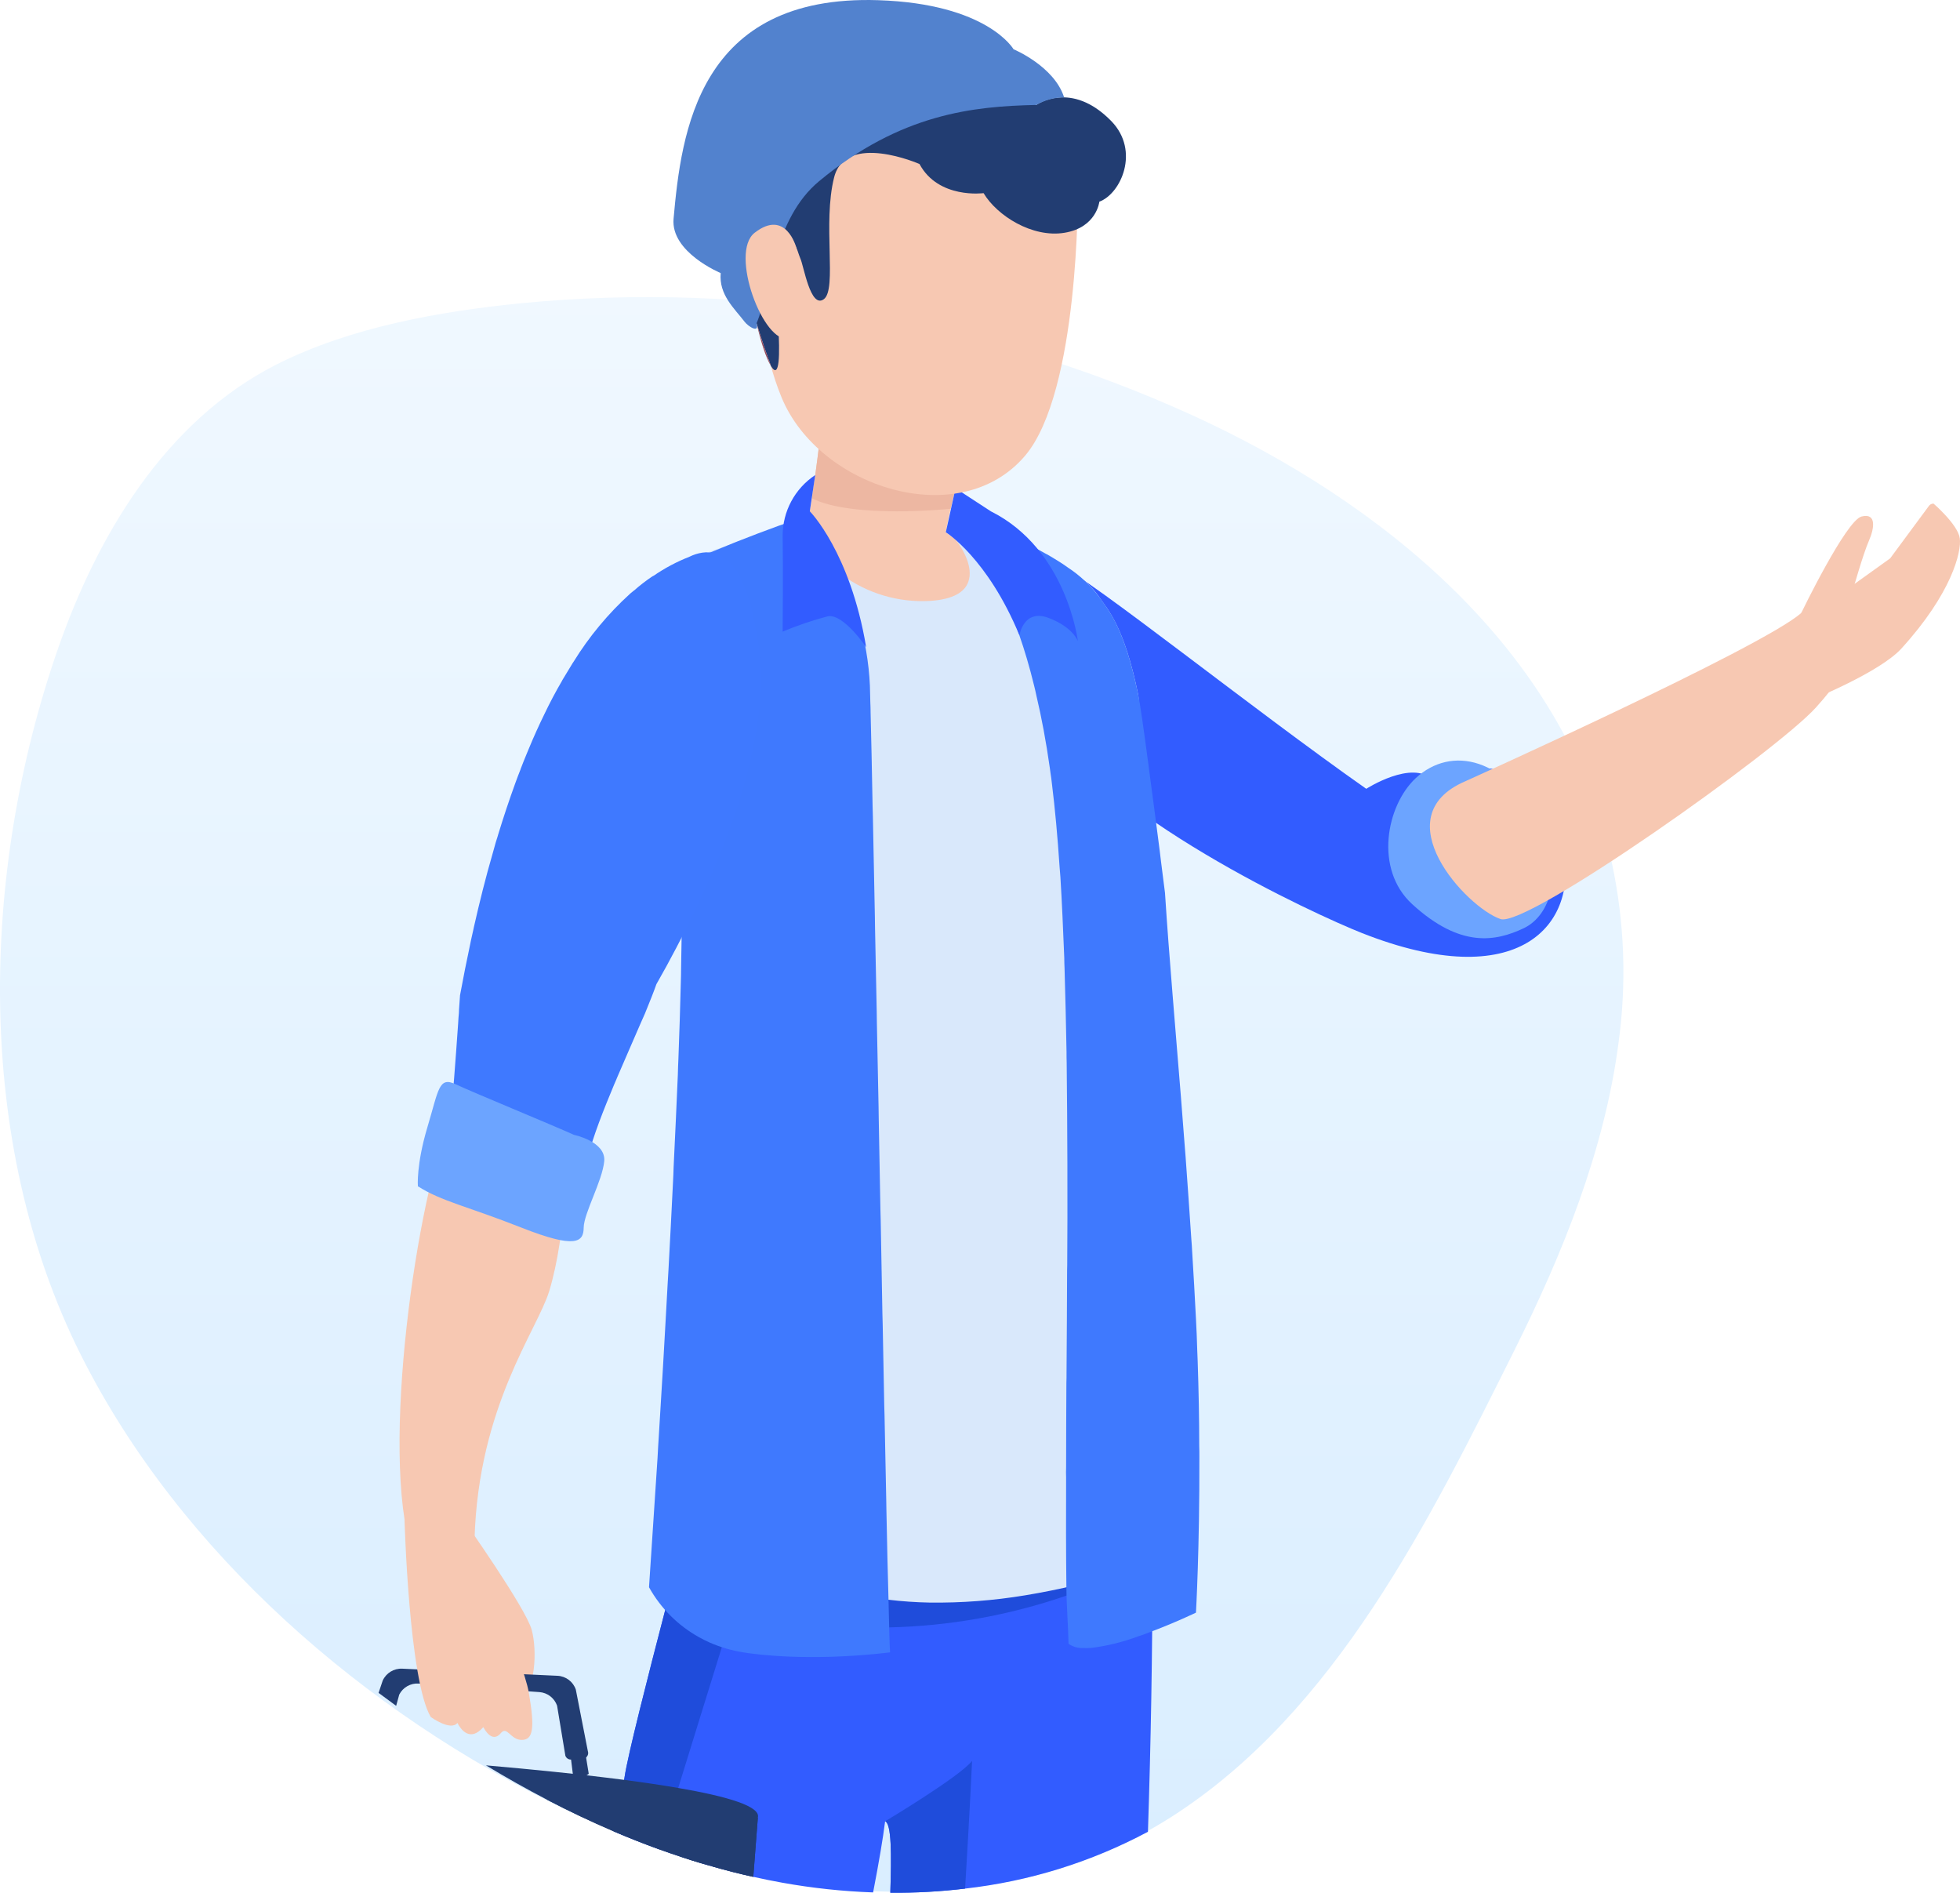
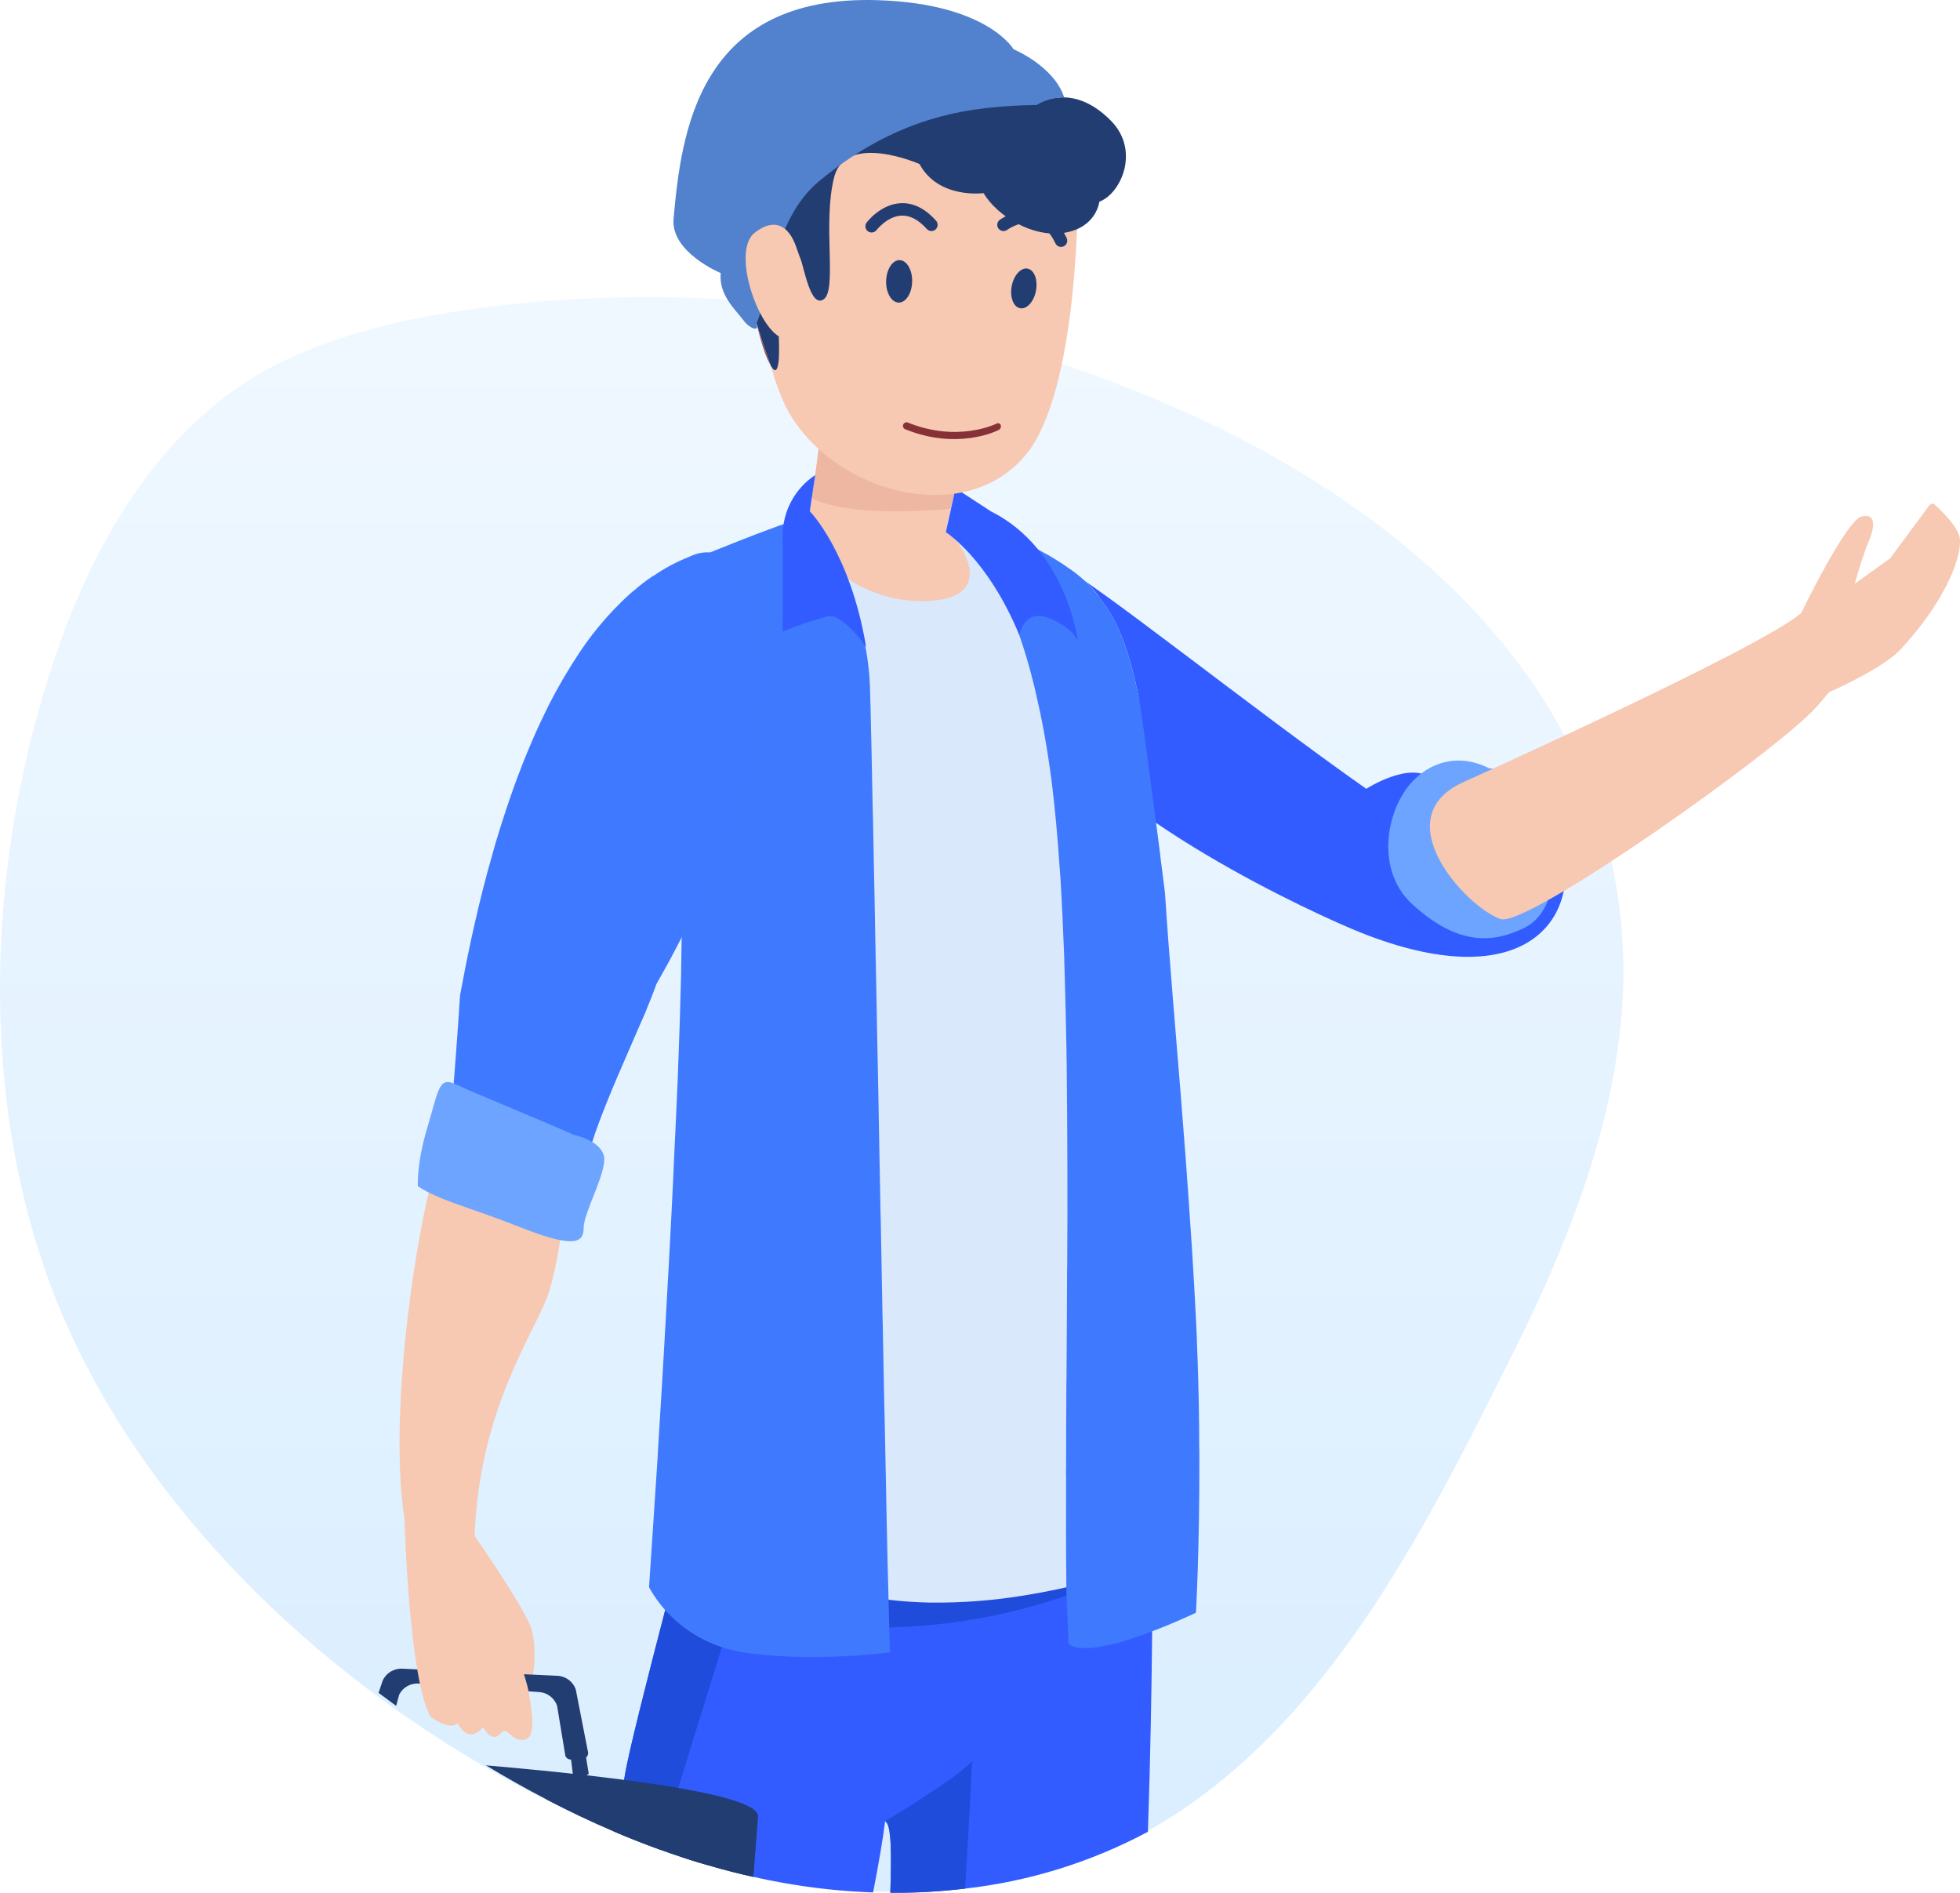
- <svg xmlns="http://www.w3.org/2000/svg" width="415.324" height="400.99">
+ <svg xmlns="http://www.w3.org/2000/svg" width="416.356" height="401.986" viewBox="0 0 416.356 401.986">
  <defs>
-     <style>.b{fill:#325cff}.c{fill:#f7c8b2}.d{fill:#6ca4ff}.h{fill:#3f79fe}.i{fill:#223d72}</style>
-     <linearGradient id="a" x1=".5" y1="-.673" x2=".5" y2="1.058" gradientUnits="objectBoundingBox">
+     <linearGradient id="a" x1="0.5" y1="-0.673" x2="0.5" y2="1.058" gradientUnits="objectBoundingBox">
      <stop offset="0" stop-color="#fff" />
      <stop offset="1" stop-color="#d8edff" />
    </linearGradient>
  </defs>
-   <path d="M482.213 1325.488c-2.953 22.627-11.846 44.6-22.06 65.038-17.9 35.818-37.832 76.573-72.686 98.834-39.231 25.056-89.023 17.351-128.838-1.811-41.909-20.17-81.181-54.086-102.24-96.088-22.727-45.328-21.234-102.309-4.9-149.419 8.381-24.164 22.8-48.433 46.376-60.39 15.691-7.919 34.658-11.272 51.935-12.982a278.323 278.323 0 0 1 141.942 23.662c40.279 18.349 79.124 49.767 89.084 94.933a110.094 110.094 0 0 1 1.387 38.223z" transform="translate(-139.265 -1104.439)" fill="url(#a)" />
-   <path class="b" d="M220.125 150.671s-24.417-17.135-10.013-24.021c7.827-6.411 7.523-10.038 14.4-6.886s40.866 30.414 65 47.347c0 0 9.727-6.262 14.085-1.877 6.217-3.773 23.331-6.136 27.621 14.131 3.534 16.688-9.464 31.394-42.591 18.315-9.844-3.887-55.697-24.897-68.502-47.009z" />
-   <path class="c" d="M383.809 148.282s14.506-5.847 19.091-10.879c10.641-11.682 12.8-20.516 12.376-23.4s-5.555-7.312-5.555-7.312a1.187 1.187 0 0 0-1.049.578l-8.148 11.022-13.891 9.953z" />
-   <path class="c" d="M383.133 135.632l-1.454-5.761s9.486-19.614 12.783-20.447 2.644 2.661 1.6 5.04c-1.275 2.9-3.4 10.442-3.4 10.442l-8.04 8.89z" />
-   <path class="d" d="M299.961 164.883c-6.187 5.8-8.819 19.256-.707 26.676 10.287 9.408 17.75 7.85 23.6 5.1s8.45-11.913 3.7-21.543c-7.246-14.693-19.063-17.29-26.593-10.233z" />
-   <path class="c" d="M310.478 165.519s62.757-28.258 71.2-35.648 22.01-.865 3.106 20.027c-8.459 9.349-61.218 46.7-66.815 44.811-7.218-2.442-25.007-21.659-7.491-29.19z" />
-   <path class="b" d="M244.221 331.164a1775.79 1775.79 0 0 1-.973 56.903 107.911 107.911 0 0 1-38.748 12.038 124.848 124.848 0 0 1-15.842.878c.268-8.226.254-14.59-1.1-15.146-.443 3.574-1.335 8.823-2.548 15.079a135.794 135.794 0 0 1-19.235-2.058q-3.1-.554-6.156-1.247a143.014 143.014 0 0 1-8.568-2.173c-.241-.06-.475-.126-.711-.2-.569-.161-1.146-.328-1.716-.5q-2.193-.654-4.364-1.381c-1.515-.5-3.031-1.02-4.533-1.562q-4.886-1.769-9.667-3.815c.375-1.8.71-3.427 1.012-4.868.57-2.789.979-4.868 1.18-6.048.04-.241.074-.443.1-.609.63-4.385 4.981-21.463 8.609-35.374 2.748-10.547 5.088-19.269 5.088-19.269l1.844.039 40 .851 29.144.624 8.066.175.792.021 14.066.308 4.257.094s.018 2.621.003 7.24z" />
-   <path d="M205.985 373.048s-.483 10.607-1.483 27.061a124.848 124.848 0 0 1-15.842.878c.268-8.226.254-14.59-1.1-15.146 0 0 15.682-9.36 18.425-12.793zm31.815-39.852l-.04.019a95.519 95.519 0 0 1-11.753 4.807 123.453 123.453 0 0 1-37.594 6.745 103.13 103.13 0 0 1-13.134-.617c-12.853-1.414-19.054 3.761-21.8 3.071-.141.476-.322 1.06-.522 1.737-1.6 5.209-5.022 16.131-9.24 29.821-.556 1.811-1.126 3.674-1.716 5.572q-1.105 3.631-2.273 7.442-4.886-1.769-9.667-3.815c.375-1.8.71-3.427 1.012-4.868.57-2.789.979-4.868 1.18-6.048.04-.241.074-.443.1-.609.63-4.385 4.981-21.463 8.609-35.374 2.748-10.547 5.088-19.269 5.088-19.269l1.844.039 40 .851 29.144.624 8.066.175.792.6 10.688 8.159z" fill="#1f4cdb" />
-   <path class="c" d="M198.423 111.198s7.335 6.251 14.872 8.409-16.332 18.527-16.332 18.527-35.933-5.546-39.141-14.719 16.487-12.218 16.487-12.218z" />
-   <path class="c" d="M169.596 120.311c4.606 7.947 30.4 11.891 29.743 3.311-.3-3.733.782-9.964 2.107-15.835 1.535-6.8 3.372-13.095 3.763-14.359.031-.12.061-.211.061-.211 3.912-14.931-32.393-17.851-31.067-11.891a13.829 13.829 0 0 1 .15 3.4c-.09 4.967-1.2 13.4-2.317 20.831a754.48 754.48 0 0 1-2.44 14.754z" />
-   <path d="M172.034 105.56c8.67 4.4 29.411 2.228 29.411 2.228 1.535-6.8 3.372-13.095 3.763-14.359a13.67 13.67 0 0 0-3.763-2.168l-27.094-6.532c-.089 4.967-1.203 13.391-2.317 20.831z" fill="#edb7a2" />
-   <path d="M146.076 167.896v147.96l2.5 8.249 2.258 1.384 4.907 3.01s1.113.723 3.221 1.807c.482.241.993.512 1.565.782.663.331 1.415.663 2.228 1.023a86.757 86.757 0 0 0 12.223 4.3c.723.181 1.475.362 2.258.573a95.3 95.3 0 0 0 11.047 1.927 87.17 87.17 0 0 0 8.7.6 114.725 114.725 0 0 0 20.23-1.535 159.314 159.314 0 0 0 11.047-2.228c2.8-.663 5.389-1.355 7.737-2.017 6.623-1.9 11.258-3.613 12.4-4.065.211-.09.3-.12.3-.12l-1.535-21.525a152.567 152.567 0 0 0 3.372-27c.361-7.165.3-14.541-.031-21.946v-.271c.241-14.269-2.288-43.981-5.057-71.828v-.03a3918.649 3918.649 0 0 0-4.244-39.677c-2.98-14.69-6.593-18.273-8.188-20.65-1.807-2.74-5.178-5.51-9.062-7.917-4.4-1.505-9.092-2.8-12.884-3.763v-.031l-.211-.03c-2.168-.572-4-1.023-5.3-1.354a4.138 4.138 0 0 0-1.143-.06 1.739 1.739 0 0 0-.392.03c-1.023.03-2.047.241-1.716.6 1.9 2.318 3.944 6.171 2.89 9.122-.723 2.138-3.1 3.793-8.248 4.095a28.687 28.687 0 0 1-18.424-5.449 43.581 43.581 0 0 1-10.025-10.206 1.049 1.049 0 0 0-.782-.3 8.241 8.241 0 0 0-2.469.512c-.693.211-1.294.422-1.625.542l-7.131 2.386-2.138.693h-.03a1.078 1.078 0 0 0-.271.12l-3.854 1.264s.061.091.151.241c.391.723 1.716 2.98 3.7 6.412l-.452 2.469-.392 2.258-2.949 16.377-.392 2.167v.09l-1.746 9.542-1.656 9.3z" fill="#d9e8fb" />
-   <path class="h" d="M201.707 111.208a13.336 13.336 0 0 1 2.709 2.259c2.829 2.859 7.435 8.971 11.59 21.1v.03c1.083 3.1 2.137 6.623 3.1 10.567.181.722.362 1.475.512 2.228 1.085 4.575 2.048 9.693 2.86 15.442.03.3.09.6.12.9.121.723.211 1.475.3 2.258.661 5.329 1.2 11.229 1.625 17.611q.092 1.129.181 2.258c.331 5.389.572 11.078.813 17.009 0 .753.03 1.505.061 2.258.18 5.719.3 11.65.421 17.73 0 .754 0 1.506.03 2.259.091 7.073.121 14.359.151 21.7v2.257c.03 5.9 0 11.861-.03 17.761 0 .752 0 1.505-.03 2.228-.03 7.284-.061 14.539-.121 21.675 0 .753 0 1.505-.03 2.258-.03 6.05-.06 11.98-.06 17.761q-.045 1.129 0 2.258c-.03 8.188-.03 15.984.06 23.24.03 4 .392 8.339.452 11.981a4.931 4.931 0 0 0 3.04.9 13.2 13.2 0 0 0 1.867-.03 44.217 44.217 0 0 0 9.844-2.439q1.174-.361 2.258-.812c5.449-2.018 9.994-4.214 9.994-4.214s.783-13.668.723-33.054c0-.753 0-1.535-.03-2.319 0-5.6-.12-11.65-.331-17.941l-.091-2.288c-.06-2.2-.15-4.425-.271-6.653q-.361-7.136-.812-14.361c-.03-.753-.09-1.505-.151-2.258-.391-5.93-.812-11.861-1.234-17.7l-.18-2.258a2439.477 2439.477 0 0 0-1.686-21.132c-.06-.753-.121-1.505-.181-2.228q-.767-9.257-1.415-17.672c-.06-.782-.12-1.535-.18-2.287a947.785 947.785 0 0 1-.723-10.326s-.332-2.65-.844-6.653q-.135-1.084-.271-2.258c-.661-5.027-1.475-11.5-2.288-17.431a47.352 47.352 0 0 0-.3-2.258c-.814-6.171-1.566-11.439-1.957-13.306-.241-1.113-.452-2.166-.693-3.13a81.231 81.231 0 0 0-.542-2.2c-2.679-10.3-5.57-13.276-6.954-15.323a26.11 26.11 0 0 0-6.744-6.382 31 31 0 0 0-2.318-1.535 49.593 49.593 0 0 0-2.168-1.294h-.03c-.572-.332-1.174-.633-1.746-.964l-.03-.031a64.409 64.409 0 0 0-7.676-3.341h-.03a34.168 34.168 0 0 0-3.673-1.174h-.03c-2.857-.736-5.266-1.036-6.861-.676z" />
-   <path class="b" d="M216.017 134.588s.876-5.667 6.14-3.692 6.247 4.94 6.247 4.94-2.317-19.463-18.445-27.513l-7.482-4.878-2.06 9.315s8.811 5.433 15.6 21.828z" />
-   <path class="c" d="M228.405 40.595s.3 42.358-11.162 55.918c-13.815 16.339-43.69 6.865-51.621-12.3s-5.286-47.583-5.286-47.583 63.443-27.096 68.069 3.965z" />
-   <path class="i" d="M155.227 44.71a135.887 135.887 0 0 0 5.027 23.541.719.719 0 0 1 .06.241c1.234 4 2.288 6.985 2.8 8.339.12.362.21.6.24.693 0 .03.031.03.031.06 3.582 5.841.542-20.741-.362-28.237.03-.03.03-.03.06-.03 5.3-.723 5.811 3.943 6.5 5.419.723 1.475 2.137 10.776 5 8.64 2.83-2.138-.3-16.075 2.168-25.8 2.469-9.693 18.092-2.829 18.092-2.829 4 7.465 13.577 6.171 13.577 6.171 2.83 4.756 10.3 9.512 17.129 8.4s7.406-6.593 7.406-6.593c4.576-1.686 8.64-10.746 2.56-17.039-8.55-8.791-15.926-3.462-15.926-3.462-17.821-10.326-64.361 2.017-64.361 2.017s-1.717 4.544-.001 20.469z" />
-   <path d="M160.316 68.491c.9 3.854 1.927 7.2 3.04 9.032-.03-.09-.12-.331-.24-.693-.514-1.354-1.568-4.334-2.8-8.339z" fill="#974a5b" />
-   <path d="M219.598 22.231c-13.266.3-28.677 1.774-46.015 16.142-9.666 8.008-10.181 22.79-13.268 30.118.691 2.2-1.708.762-2.558-.355-2.142-2.813-5.45-5.674-5.042-10.284 0 0-10.627-4.4-9.986-11.517C144.366 28.186 147.873-1.22 186.121.04c23.153.763 28.648 10.392 28.648 10.392s8.607 3.567 10.719 10.2a11.944 11.944 0 0 0-5.89 1.599z" fill="#5282ce" />
-   <path class="c" d="M168.727 52.437s-2.169-8.293-8.814-3.127c-5.449 4.234 1.9 23.77 7.268 22.387s1.546-19.26 1.546-19.26z" />
-   <path class="h" d="M137.526 336.264a27.281 27.281 0 0 0 10.627 10.6c.693.39 1.445.752 2.228 1.113a28.977 28.977 0 0 0 7.1 2.078c.872.15 1.776.271 2.679.361.691.09 1.384.151 2.077.211 3.221.3 6.472.422 9.573.422 1.083 0 2.137 0 3.161-.03.482 0 .932-.031 1.384-.031 7.075-.241 12.253-.932 12.253-.932-.09-1.144-.211-5.088-.332-11.138-.15-5.058-.3-11.59-.45-19.207 0-.633-.031-1.234-.031-1.9v-.03c-.12-5.509-.24-11.53-.361-17.912-.03-.691-.03-1.354-.06-2.047-.121-5.509-.211-11.319-.332-17.25-.03-.753-.03-1.505-.06-2.258-.12-6.442-.241-13.1-.361-19.778-.03-.753-.03-1.505-.06-2.258l-.362-19.537c0-.752-.03-1.475-.03-2.228-.121-6.081-.241-12.1-.362-17.972 0-.753-.03-1.475-.03-2.228-.12-6.171-.241-12.192-.361-17.912 0-.753-.03-1.475-.03-2.2-.151-7.678-.3-14.812-.422-21.163-.03-.752-.03-1.5-.06-2.257-.151-8.249-.3-15.052-.422-19.748 0-.814-.03-1.566-.06-2.258q-.045-2.26-.09-3.523a58.321 58.321 0 0 0-2.53-14.57c-.241-.782-.482-1.535-.723-2.287-.812-2.347-1.655-4.515-2.558-6.532a77.407 77.407 0 0 0-6.924-12.675 84.06 84.06 0 0 0-4.425 1.445c-.723.241-1.475.512-2.258.782a335.207 335.207 0 0 0-8.489 3.221c-.723.271-1.415.573-2.078.844h-.03a1.077 1.077 0 0 0-.271.12 174.346 174.346 0 0 0-3.7 1.505c-1.475.6-2.349.963-2.349.963s-.391 1.837-.9 5.028a45.67 45.67 0 0 0-.422 2.648q-.18 1.039-.361 2.259c-.091.6-.181 1.2-.241 1.866a231.731 231.731 0 0 0-1.536 13.547q-.135 1.084-.18 2.258c-.482 5.93-.784 12.493-.723 19.326-.03.782 0 1.535.03 2.349v.03c.03 3.131.181 6.322.391 9.512 0 .332.031.663.061.993.21 2.53.331 5.751.361 9.543v.03c.03.812.03 1.6.03 2.469 0 4.425-.06 9.513-.181 15.052 0 1.023-.03 2.048-.06 3.1-.12 5.117-.3 10.567-.512 16.256-.06 1.113-.09 2.228-.12 3.371-.271 6.382-.573 12.975-.9 19.688v.03c-.03.963-.06 1.927-.12 2.92-.3 6.231-.633 12.524-.963 18.664q-.092 1.537-.181 3.071c-.271 5.148-.572 10.2-.844 15.082-.06 1.234-.15 2.439-.21 3.643-.271 4.7-.543 9.211-.814 13.426-.09 1.595-.21 3.161-.271 4.666a7640.549 7640.549 0 0 1-1.805 27.369z" />
-   <path class="b" d="M183.537 137.094s-4.851-7.187-8.144-6.528a73.241 73.241 0 0 0-9.55 3.243s.112-13.567 0-20.324a15.386 15.386 0 0 1 6.9-12.841l-1.143 7.678s8.556 8.627 11.937 28.772z" />
-   <path class="c" d="M98.094 321.814s13.319 18.828 14.575 23.476.628 13.068-2.263 13.7-17.715-29.616-12.312-37.176z" />
-   <path class="i" d="M160.588 385.091l-.966 12.525a143.779 143.779 0 0 1-8.568-2.173c-.241-.06-.475-.126-.711-.2-.569-.161-1.146-.328-1.716-.5q-2.193-.654-4.364-1.381c-1.515-.5-3.031-1.02-4.533-1.562q-4.886-1.77-9.667-3.815a204.521 204.521 0 0 1-14.194-6.731c5.471.69 10.64 1.327 15.206 1.863 4.251.51 7.972.932 10.929 1.241 1.482.154 2.769.281 3.836.375 2.252.181 3.487.242 3.459.094l11.284.268z" />
-   <path class="i" d="M160.587 385.09l-.966 12.525a143.014 143.014 0 0 1-8.568-2.173l.684-5.229-1.394 5.028c-.569-.161-1.146-.328-1.716-.5q-2.193-.654-4.364-1.381l1.575-8.629.241-1.26 14.5 1.622z" />
-   <path class="i" d="M160.581 385.09l-9.983.677s-.758 3.48-1.971 8.972q-2.193-.654-4.364-1.381c-1.515-.5-3.031-1.02-4.533-1.562q-4.886-1.769-9.667-3.815a204.521 204.521 0 0 1-14.194-6.731 234.554 234.554 0 0 1-12.9-7.255c2.386.207 4.794.422 7.2.65 1.026.094 2.052.194 3.071.3 2.742.268 5.464.543 8.146.837l2.923.323c2.722.315 5.377.636 7.945.965 4.117.543 7.986 1.113 11.465 1.716 10.597 1.822 17.573 3.937 16.862 6.304z" />
-   <path class="i" d="M119.796 362.983l1.647 13.3 2.125.319 1.187-.809-2.3-14.164z" />
-   <path class="i" d="M124.195 372.318a1.176 1.176 0 0 1-.7.289l-2.467.16h-.014a1.224 1.224 0 0 1-1.213-.811l-1.756-10.607a4.311 4.311 0 0 0-3.761-2.876l-2.273-.161-.5-.033-2.474-.174-20.061-1.428-.234-.013a4.316 4.316 0 0 0-4.144 2.34l-.65 2.38a258.39 258.39 0 0 1-3.728-2.742c.5-1.529.871-2.595.871-2.595a4.323 4.323 0 0 1 4.13-2.535l3.185.148 18.1.824 4.519.208 1.892.087 5.216.241a4.309 4.309 0 0 1 3.882 2.923l2.554 13.061a1.207 1.207 0 0 1-.374 1.314z" />
-   <path class="c" d="M120.144 243.24s0 17.914-3.752 30.247c-2.532 8.327-15.005 24.347-15.838 52.542-.234 7.926-6.557 23.141-13.271 2.65-6.86-20.939 1.113-75.473 8.279-92.027s22.081-3.194 24.582 6.588z" />
-   <path d="M95.562 235.267c1.595.753 3.191 1.415 4.756 2.077.723.3 1.415.572 2.108.844 3.763 1.475 7.5 2.8 11.138 4.184.723.24 1.445.512 2.138.813a74.801 74.801 0 0 1 3.882 1.565c.723.271 1.415.572 2.108.9.842.361 1.686.753 2.5 1.174.812-4.095 2.829-9.543 5.178-15.2.09-.241.211-.482.3-.723.271-.693.572-1.385.874-2.077.09-.241.211-.482.3-.723 1.565-3.673 3.191-7.316 4.606-10.627.09-.181.15-.332.21-.482.362-.812.693-1.6 1.025-2.319l.18-.45c.874-2.138 1.656-4.095 2.228-5.721a227.165 227.165 0 0 0 4.214-7.706c.512-.964.993-1.927 1.475-2.859.03-.031.03-.091.061-.121v-.03c.12-.211.24-.452.361-.663 2.319-4.6 4.3-8.911 6.02-12.974.241-.512.452-1.023.663-1.535.181-.422.362-.874.542-1.3.03-.06.03-.09.061-.15 1.655-4.125 3.04-7.917 4.153-11.5l.723-2.438v-.03c.121-.3.211-.6.3-.9v-.03c.03-.06.03-.12.06-.18a106.58 106.58 0 0 0 2.258-9.694c.12-.6.211-1.173.3-1.746.181-1.143.362-2.258.482-3.311.06-.542.121-1.053.181-1.565a47.78 47.78 0 0 0-.482-14.842 3.467 3.467 0 0 0-.121-.6c-.09-.392-.3-2.017-.782-4.154a34.94 34.94 0 0 0-2.258-6.924 13.923 13.923 0 0 0-1.264-2.288 8.555 8.555 0 0 0-4.4-3.7 6.717 6.717 0 0 0-2.829-.181 9.258 9.258 0 0 0-2.739.874 37.538 37.538 0 0 0-7.587 4.033h-.03c-.061.03-.091.06-.151.09h-.03a37.817 37.817 0 0 0-3.974 3.071h-.03c-.241.181-.482.391-.723.6l-.03.03a67.117 67.117 0 0 0-11.982 14.421c-.12.15-.211.331-.331.512q-1.039 1.67-2.078 3.432v.03a94.462 94.462 0 0 0-3.793 7.165 126.097 126.097 0 0 0-3.281 7.284c-.181.422-.331.814-.512 1.234-.422 1.025-.844 2.048-1.234 3.1v.03a89.313 89.313 0 0 0-1.144 3.01q-1.9 5.238-3.612 10.837c-.031.121-.061.211-.091.331-.3.9-.572 1.807-.812 2.741-.091.331-.181.631-.271.964-1.445 4.967-2.739 10.145-3.944 15.472-.03.181-.091.362-.121.572-.18.753-.331 1.506-.512 2.289-.03.211-.09.391-.12.6a389.626 389.626 0 0 0-2.2 11.048s-.091 1.174-.211 3.01a6.581 6.581 0 0 0-.03.782c-.06.633-.121 1.355-.151 2.078-.03.271-.03.572-.06.872-.472 6.685-1.164 16.199-1.465 17.674z" fill="#3f79ff" />
-   <path class="d" d="M121.659 240.434s6.775 1.4 6.377 5.58-4.321 11.022-4.352 14.064-1.626 4.561-13.185 0-16.958-5.57-21.95-8.765c0 0-.371-4.539 2.021-12.521s2.39-10.783 5.979-9.089 20.369 8.584 25.11 10.731z" />
-   <path class="c" d="M85.714 321.813s.926 34.123 5.567 41.944c0 0 4.217 3.042 5.643 1.255.711 1.38 2.672 4.114 5.481.893 1.1 1.944 2.411 2.836 3.734 1.247s2.025 1.454 4.407 1.454 2.838-2.325 1.514-10-11.43-27.523-12.465-36.792-11.908-6.086-13.881-.001z" />
+   <g transform="translate(-139.265 -622.324)">
+     <path d="M483.065,829.173c-2.96,22.683-11.876,44.713-22.115,65.2C443,930.28,423.024,971.136,388.084,993.452c-39.328,25.118-89.244,17.394-129.158-1.817-42.013-20.22-81.382-54.219-102.494-96.326-22.783-45.44-21.286-102.564-4.908-149.79,8.4-24.224,22.86-48.553,46.491-60.54,15.73-7.939,34.744-11.3,52.064-13.014a279.012,279.012,0,0,1,142.294,23.72c40.379,18.394,79.32,49.891,89.3,95.169A110.368,110.368,0,0,1,483.065,829.173Z" transform="translate(0 14.748)" fill="url(#a)" />
+     <g transform="translate(219.683 622.324)">
+       <g transform="translate(125.656 106.96)">
+         <g transform="translate(0 11.943)">
+           <path d="M311.75,745.567s-24.478-17.179-10.038-24.082c7.847-6.425,7.541-10.063,14.439-6.9s40.967,30.489,65.158,47.463c0,0,9.751-6.277,14.12-1.882,6.232-3.782,23.389-6.15,27.69,14.168,3.542,16.73-9.487,31.472-42.7,18.36C370.554,788.8,324.587,767.734,311.75,745.567Z" transform="translate(-297.153 -713.424)" fill="#325cff" />
+         </g>
+         <g transform="translate(88.828)">
+           <path d="M434.059,745.964S448.6,740.1,453.2,735.057c10.667-11.71,12.831-20.566,12.407-23.453s-5.569-7.33-5.569-7.33a1.186,1.186,0,0,0-1.052.58L450.815,715.9l-13.925,9.979Z" transform="translate(-344.199 -704.274)" fill="#f7c8b2" />
+           <path d="M433.881,732.673l-1.458-5.775s9.51-19.663,12.814-20.5,2.651,2.668,1.6,5.051c-1.278,2.905-3.408,10.469-3.408,10.469l-8.06,8.912Z" transform="translate(-344.698 -703.663)" fill="#f7c8b2" />
+           <path d="M371.013,749.848c-6.2,5.812-8.841,19.3-.709,26.741,10.312,9.431,17.794,7.87,23.658,5.109s8.471-11.941,3.709-21.6C390.409,745.377,378.563,742.771,371.013,749.848Z" transform="translate(-365.211 -691.515)" fill="#6ca4ff" />
+           <path d="M379.488,758.5s62.913-28.328,71.378-35.736,22.064-.867,3.114,20.076c-8.48,9.371-61.37,46.82-66.981,44.922C379.761,785.313,361.928,766.048,379.488,758.5Z" transform="translate(-363.142 -699.529)" fill="#f7c8b2" />
+         </g>
+       </g>
+       <path d="M353.6,878.875c0,3.67-.02,8.6-.073,14.471-.108,11.42-.356,26.395-.9,42.574a108.154,108.154,0,0,1-38.844,12.07,125.174,125.174,0,0,1-15.882.881c.269-8.247.254-14.626-1.1-15.183-.444,3.583-1.338,8.845-2.554,15.117a136.311,136.311,0,0,1-19.283-2.063q-3.105-.556-6.171-1.25c-2.883-.638-5.753-1.365-8.589-2.178-.241-.06-.476-.128-.713-.2-.57-.162-1.149-.33-1.72-.5q-2.2-.656-4.375-1.385c-1.519-.5-3.038-1.022-4.545-1.566q-4.9-1.776-9.691-3.824c.376-1.8.711-3.435,1.014-4.88.572-2.8.982-4.88,1.183-6.063.04-.241.074-.444.1-.612.632-4.4,4.994-21.515,8.63-35.461,2.755-10.573,5.1-19.318,5.1-19.318l1.848.04,40.1.854,29.217.625,8.086.175.794.021,14.1.308,4.268.094S353.619,874.245,353.6,878.875Z" transform="translate(-189.195 -546.889)" fill="#325cff" />
+       <path d="M301.8,908.853s-.484,10.633-1.487,27.127a125.162,125.162,0,0,1-15.882.881c.269-8.247.254-14.626-1.1-15.183C283.325,921.678,299.046,912.295,301.8,908.853Z" transform="translate(-175.717 -534.878)" fill="#1f4cdb" />
+       <path d="M347.166,880.912l-.04.021a95.732,95.732,0,0,1-11.782,4.819,123.76,123.76,0,0,1-37.687,6.762,103.851,103.851,0,0,1-13.167-.619c-12.885-1.419-19.1,3.771-21.851,3.079-.141.476-.322,1.061-.523,1.74-1.607,5.223-5.034,16.173-9.263,29.9-.557,1.815-1.129,3.683-1.72,5.586q-1.108,3.639-2.279,7.461-4.9-1.776-9.691-3.824c.376-1.8.711-3.435,1.014-4.88.572-2.8.982-4.88,1.183-6.063.04-.241.074-.444.1-.612.632-4.4,4.994-21.515,8.63-35.461,2.755-10.573,5.1-19.318,5.1-19.318l1.848.04,40.1.854,29.217.625,8.086.175.794.6,10.714,8.181Z" transform="translate(-189.195 -546.889)" fill="#1f4cdb" />
+       <g transform="translate(77.443 111.474)">
+         <path d="M301.269,707.732s7.353,6.266,14.909,8.43-16.372,18.572-16.372,18.572-36.022-5.559-39.238-14.754S277.1,707.732,277.1,707.732Z" transform="translate(-260.214 -707.732)" fill="#f7c8b2" />
+       </g>
+       <g transform="translate(89.599 78.63)">
+         <path d="M269.527,724.548c4.618,7.967,30.48,11.92,29.817,3.319-.3-3.742.784-9.989,2.112-15.874,1.539-6.821,3.38-13.128,3.772-14.395.031-.121.061-.211.061-.211,3.922-14.969-32.473-17.9-31.144-11.92a13.864,13.864,0,0,1,.15,3.41c-.09,4.979-1.206,13.429-2.323,20.883C270.734,717.757,269.527,724.548,269.527,724.548Z" transform="translate(-269.527 -682.568)" fill="#f7c8b2" />
+       </g>
+       <path d="M271.4,708.285c8.691,4.406,29.484,2.233,29.484,2.233,1.539-6.821,3.38-13.128,3.772-14.395a13.7,13.7,0,0,0-3.772-2.173L273.723,687.4C273.633,692.381,272.517,700.831,271.4,708.285Z" transform="translate(-179.357 -602.463)" fill="#edb7a2" />
+       <path d="M251.462,764.532V912.859l2.5,8.268,2.263,1.389,4.919,3.018s1.116.724,3.229,1.81c.483.241,1,.514,1.569.786.664.331,1.419.663,2.233,1.026a87.146,87.146,0,0,0,12.253,4.315c.724.181,1.479.363,2.263.574a95.543,95.543,0,0,0,11.075,1.93c2.777.333,5.674.544,8.723.6a115.154,115.154,0,0,0,20.28-1.539c3.892-.634,7.635-1.419,11.075-2.235,2.807-.663,5.4-1.357,7.757-2.022,6.64-1.9,11.286-3.621,12.433-4.073.211-.091.3-.121.3-.121L352.8,905.012a152.947,152.947,0,0,0,3.38-27.07c.361-7.182.3-14.576-.031-22v-.272c.241-14.3-2.293-44.091-5.069-72.006v-.03c-1.479-14.606-3.018-28.7-4.255-39.776-2.988-14.726-6.609-18.318-8.208-20.7-1.812-2.747-5.191-5.524-9.084-7.937-4.406-1.51-9.114-2.807-12.916-3.773v-.03l-.211-.03c-2.173-.573-4.013-1.026-5.312-1.357a4.135,4.135,0,0,0-1.146-.061,1.734,1.734,0,0,0-.393.03c-1.026.031-2.052.241-1.72.6,1.9,2.323,3.953,6.187,2.9,9.144-.724,2.143-3.109,3.8-8.268,4.1a28.74,28.74,0,0,1-18.47-5.462,43.663,43.663,0,0,1-10.05-10.23,1.051,1.051,0,0,0-.784-.3,8.252,8.252,0,0,0-2.475.513c-.694.211-1.3.423-1.629.543L261.9,711.3l-2.143.693h-.03a1.125,1.125,0,0,0-.271.121l-3.863,1.267s.061.09.151.242c.392.724,1.72,2.988,3.712,6.428l-.453,2.475-.393,2.263L255.657,741.2l-.393,2.173v.091l-1.75,9.566-1.66,9.326Z" transform="translate(-185.442 -596.221)" fill="#d9e8fb" />
+       <g transform="translate(121.79 111.332)">
+         <path d="M294.191,707.776a13.386,13.386,0,0,1,2.716,2.263c2.836,2.867,7.454,8.994,11.619,21.156v.03c1.086,3.108,2.142,6.64,3.108,10.593.181.724.363,1.479.513,2.233,1.087,4.586,2.053,9.717,2.867,15.481.03.3.09.6.12.906.121.724.211,1.479.3,2.263.663,5.342,1.206,11.257,1.629,17.654q.092,1.132.181,2.264c.332,5.4.573,11.1.814,17.05,0,.754.03,1.51.061,2.265.18,5.734.3,11.679.422,17.774,0,.754,0,1.509.03,2.263.091,7.092.121,14.4.151,21.759v2.264c.03,5.914,0,11.89-.03,17.805,0,.754,0,1.509-.03,2.233-.03,7.3-.061,14.575-.121,21.727,0,.754,0,1.509-.03,2.263-.03,6.067-.06,12.012-.06,17.805q-.045,1.132,0,2.263c-.03,8.21-.03,16.025.06,23.3.03,4.014.393,8.359.453,12.01a4.951,4.951,0,0,0,3.048.906,13.194,13.194,0,0,0,1.872-.03,44.33,44.33,0,0,0,9.869-2.445q1.177-.362,2.263-.814c5.462-2.023,10.019-4.226,10.019-4.226s.784-13.7.724-33.135c0-.755,0-1.54-.03-2.325,0-5.612-.12-11.679-.332-17.987-.03-.754-.06-1.509-.091-2.293-.06-2.2-.15-4.436-.272-6.67q-.362-7.152-.814-14.395c-.03-.754-.09-1.509-.151-2.263-.392-5.945-.814-11.89-1.237-17.745l-.18-2.263c-.544-7.242-1.117-14.365-1.69-21.184-.06-.754-.121-1.509-.181-2.233q-.769-9.28-1.419-17.715c-.06-.784-.12-1.539-.18-2.293-.271-3.622-.514-7.062-.724-10.351,0,0-.333-2.656-.846-6.67q-.135-1.087-.271-2.263c-.663-5.041-1.479-11.529-2.293-17.474-.09-.784-.181-1.539-.3-2.263-.816-6.187-1.57-11.467-1.962-13.339-.241-1.116-.453-2.173-.694-3.138-.181-.786-.362-1.51-.543-2.2-2.686-10.321-5.584-13.309-6.971-15.361a26.177,26.177,0,0,0-6.761-6.4c-.754-.543-1.509-1.057-2.323-1.539-.724-.453-1.419-.876-2.173-1.3h-.03c-.573-.331-1.177-.633-1.75-.966l-.03-.03a64.563,64.563,0,0,0-7.7-3.349h-.03a34.273,34.273,0,0,0-3.682-1.177h-.03C298.2,707.716,295.79,707.414,294.191,707.776Z" transform="translate(-294.191 -707.623)" fill="#3f79fe" />
+       </g>
+       <g transform="translate(120.495 103.7)">
+         <path d="M308.842,733s.878-5.683,6.155-3.7,6.262,4.952,6.262,4.952-2.323-19.511-18.491-27.583l-7.5-4.891-2.069,9.337S302.033,716.563,308.842,733Z" transform="translate(-293.199 -701.776)" fill="#325cff" />
+       </g>
+       <path d="M330.752,657s.3,42.463-11.189,56.057c-13.849,16.38-43.8,6.882-51.749-12.331s-5.3-47.7-5.3-47.7S326.115,625.862,330.752,657Z" transform="translate(-182.198 -616.304)" fill="#f7c8b2" />
+       <path d="M258.67,662.9a136.225,136.225,0,0,0,5.039,23.6.721.721,0,0,1,.06.242c1.237,4.013,2.293,7,2.807,8.36.12.362.21.6.24.694,0,.03.031.03.031.06,3.591,5.855.543-20.793-.363-28.307.03-.03.03-.03.06-.03,5.312-.724,5.825,3.953,6.519,5.432.724,1.477,2.142,10.8,5.009,8.66,2.838-2.142-.3-16.115,2.173-25.862,2.475-9.717,18.137-2.836,18.137-2.836,4.013,7.484,13.61,6.185,13.61,6.185,2.837,4.769,10.321,9.537,17.171,8.421s7.424-6.609,7.424-6.609c4.588-1.69,8.661-10.774,2.566-17.081-8.571-8.813-15.965-3.47-15.965-3.47-17.865-10.352-64.521,2.022-64.521,2.022S256.95,646.936,258.67,662.9Z" transform="translate(-183.475 -618.08)" fill="#223d72" />
+       <path d="M262.4,674.93c.906,3.863,1.932,7.213,3.048,9.054-.03-.091-.12-.333-.24-.694C264.691,681.932,263.635,678.943,262.4,674.93Z" transform="translate(-182.104 -606.269)" fill="#974a5b" />
+       <path d="M325.958,644.61c-13.3.3-28.748,1.779-46.129,16.182-9.69,8.028-10.207,22.846-13.3,30.193.693,2.2-1.712.762-2.565-.358-2.147-2.821-5.464-5.687-5.055-10.308,0,0-10.653-4.411-10.011-11.547,1.641-18.193,5.157-47.672,43.5-46.409,23.21.765,28.719,10.417,28.719,10.417s8.629,3.577,10.746,10.222A11.976,11.976,0,0,0,325.958,644.61Z" transform="translate(-186.233 -622.324)" fill="#5282ce" />
+       <path d="M271.376,663.73s-2.174-8.314-8.836-3.136c-5.462,4.246,1.9,23.829,7.286,22.443S271.376,663.73,271.376,663.73Z" transform="translate(-182.648 -611.162)" fill="#f7c8b2" />
+       <path d="M269.524,646.3" transform="translate(-179.929 -615.007)" fill="#6d8dd9" />
+       <g transform="translate(57.449 109.462)">
+         <path d="M244.9,933.828a27.348,27.348,0,0,0,10.653,10.622c.694.393,1.449.754,2.233,1.117a28.99,28.99,0,0,0,7.122,2.082c.874.151,1.78.273,2.686.363.693.09,1.387.151,2.082.212,3.229.3,6.488.422,9.6.422,1.086,0,2.142,0,3.169-.03.483,0,.935-.03,1.387-.03,7.092-.241,12.283-.936,12.283-.936-.09-1.146-.211-5.1-.333-11.166-.15-5.069-.3-11.619-.452-19.253,0-.634-.031-1.239-.031-1.9v-.03c-.12-5.524-.24-11.559-.362-17.957-.03-.694-.03-1.357-.06-2.052-.121-5.522-.211-11.347-.333-17.293-.03-.754-.03-1.509-.06-2.263-.12-6.458-.241-13.128-.362-19.827-.03-.754-.03-1.509-.06-2.263-.121-6.519-.241-13.068-.363-19.586,0-.754-.03-1.48-.03-2.234-.121-6.1-.241-12.13-.363-18.016,0-.754-.03-1.479-.03-2.233-.12-6.187-.241-12.223-.362-17.957,0-.754-.03-1.479-.03-2.2-.151-7.7-.3-14.848-.423-21.215-.03-.754-.03-1.51-.06-2.264-.151-8.268-.3-15.089-.423-19.8,0-.814-.03-1.569-.06-2.263q-.045-2.263-.09-3.531a58.444,58.444,0,0,0-2.536-14.606c-.241-.784-.483-1.539-.724-2.293-.814-2.355-1.659-4.528-2.565-6.549a77.543,77.543,0,0,0-6.941-12.7c-1.327.393-2.836.876-4.436,1.449-.724.241-1.479.513-2.263.784-2.837,1.026-5.825,2.173-8.51,3.229-.724.271-1.419.573-2.083.844h-.03a1.127,1.127,0,0,0-.271.121c-1.449.573-2.716,1.086-3.712,1.509-1.479.6-2.355.966-2.355.966s-.392,1.84-.9,5.039c-.151.816-.3,1.69-.423,2.656q-.18,1.042-.362,2.263c-.091.6-.181,1.207-.241,1.872-.544,3.832-1.117,8.45-1.54,13.581q-.135,1.087-.18,2.263c-.483,5.945-.786,12.523-.724,19.374-.03.784,0,1.539.03,2.353v.031c.03,3.138.181,6.337.392,9.536,0,.333.031.664.061,1,.21,2.535.331,5.765.361,9.567v.03c.03.814.03,1.6.03,2.475,0,4.436-.06,9.537-.181,15.089,0,1.026-.03,2.052-.06,3.108-.12,5.131-.3,10.593-.513,16.3-.06,1.117-.09,2.233-.12,3.38-.271,6.4-.574,13.008-.906,19.737v.03c-.03.966-.06,1.932-.12,2.928-.3,6.247-.634,12.553-.966,18.71q-.092,1.539-.181,3.079c-.271,5.159-.573,10.23-.846,15.119-.06,1.237-.15,2.445-.21,3.651-.271,4.708-.544,9.235-.816,13.46-.09,1.6-.21,3.169-.271,4.678C245.649,922.782,244.9,933.828,244.9,933.828Z" transform="translate(-244.895 -706.191)" fill="#3f79fe" />
+       </g>
+       <g transform="translate(85.835 100.894)">
+         <path d="M284.383,736.167s-4.863-7.2-8.164-6.544a73.437,73.437,0,0,0-9.574,3.251s.112-13.6,0-20.375a15.427,15.427,0,0,1,6.918-12.873l-1.146,7.7S280.993,715.972,284.383,736.167Z" transform="translate(-266.643 -699.626)" fill="#325cff" />
+       </g>
+       <path d="M214.884,869.5s13.352,18.873,14.612,23.534.629,13.1-2.268,13.731S209.468,877.079,214.884,869.5Z" transform="translate(-196.964 -546.888)" fill="#f7c8b2" />
+       <g transform="translate(0 354.385)">
+         <path d="M273.091,919l-.968,12.556c-2.883-.638-5.753-1.365-8.589-2.178-.241-.06-.476-.128-.713-.2-.57-.162-1.149-.33-1.72-.5q-2.2-.656-4.375-1.385c-1.519-.5-3.038-1.022-4.545-1.566q-4.9-1.776-9.691-3.824c-4.827-2.057-9.566-4.323-14.229-6.749,5.484.693,10.666,1.331,15.243,1.869,4.261.51,7.992.934,10.956,1.244,1.485.154,2.776.282,3.845.376,2.258.182,3.5.241,3.468.094l11.312.269Z" transform="translate(-192.523 -887.341)" fill="#223d72" />
+         <path d="M266.435,918.482l-.968,12.556c-2.883-.638-5.753-1.365-8.589-2.178l.685-5.243-1.4,5.042c-.57-.162-1.149-.33-1.72-.5q-2.2-.656-4.375-1.385l1.579-8.651.241-1.263,14.539,1.626Z" transform="translate(-185.867 -886.82)" fill="#223d72" />
+         <path d="M276.108,920.7l-10.008.679s-.76,3.489-1.976,8.994q-2.2-.656-4.375-1.385c-1.519-.5-3.038-1.022-4.545-1.566q-4.9-1.776-9.691-3.824c-4.827-2.057-9.566-4.323-14.229-6.749-4.383-2.277-8.7-4.718-12.932-7.272,2.392.209,4.806.424,7.218.653,1.028.094,2.057.195,3.079.295,2.749.269,5.478.546,8.167.841l2.93.322c2.729.316,5.39.64,7.964.968,4.127.544,8.006,1.116,11.494,1.72C269.83,916.207,276.821,918.33,276.108,920.7Z" transform="translate(-195.546 -889.041)" fill="#223d72" />
+         <path d="M231.277,901.438l1.651,13.336,2.13.32,1.19-.811-2.309-14.2Z" transform="translate(-191.602 -891.939)" fill="#223d72" />
+         <path d="M244.964,912.7a1.17,1.17,0,0,1-.706.289l-2.473.162h-.014a1.227,1.227,0,0,1-1.216-.813l-1.761-10.633a4.322,4.322,0,0,0-3.771-2.883l-2.279-.162-.5-.034-2.48-.174-20.11-1.432-.235-.014a4.33,4.33,0,0,0-4.154,2.347l-.651,2.386c-1.25-.907-2.5-1.822-3.737-2.749.5-1.534.873-2.6.873-2.6a4.334,4.334,0,0,1,4.14-2.541l3.192.147,18.141.828,4.53.208,1.9.087,5.229.243a4.316,4.316,0,0,1,3.892,2.93l2.561,13.094A1.21,1.21,0,0,1,244.964,912.7Z" transform="translate(-200.879 -893.844)" fill="#223d72" />
+       </g>
+       <g transform="translate(4.454 117.295)">
+         <path d="M239.861,812.531s0,17.959-3.762,30.323c-2.539,8.347-15.042,24.407-15.878,52.671-.235,7.946-6.573,23.2-13.3,2.657-6.877-20.993,1.116-75.66,8.3-92.256S237.354,802.723,239.861,812.531Z" transform="translate(-204.291 -685.98)" fill="#f7c8b2" />
+         <path d="M212.663,830.746c1.6.756,3.2,1.419,4.768,2.083.724.3,1.419.573,2.113.845,3.772,1.479,7.514,2.807,11.166,4.195.724.242,1.449.513,2.143.816,1.327.483,2.625,1.026,3.892,1.569.724.271,1.419.573,2.113.906.844.362,1.69.754,2.5,1.176.814-4.1,2.836-9.566,5.191-15.239.09-.241.211-.483.3-.724.271-.694.573-1.389.876-2.082.09-.243.211-.484.3-.724,1.569-3.682,3.2-7.334,4.618-10.653.09-.181.15-.333.21-.483.363-.816.694-1.6,1.027-2.325l.18-.453c.876-2.142,1.66-4.1,2.233-5.734,1.509-2.656,2.928-5.221,4.225-7.725.513-.966,1-1.932,1.479-2.867.03-.03.03-.09.061-.12v-.03c.12-.211.24-.453.362-.664,2.325-4.616,4.315-8.933,6.035-13.006.241-.513.453-1.027.664-1.54.181-.422.363-.875.543-1.3.03-.06.03-.09.061-.151,1.659-4.134,3.048-7.937,4.164-11.527l.724-2.445v-.03c.121-.3.211-.6.3-.906v-.03c.03-.06.03-.12.06-.181,1-3.531,1.72-6.76,2.263-9.717.12-.6.211-1.177.3-1.75.181-1.147.363-2.263.483-3.319.06-.544.121-1.057.181-1.57a47.887,47.887,0,0,0-.483-14.878,3.446,3.446,0,0,0-.121-.6c-.09-.393-.3-2.022-.784-4.165a35.027,35.027,0,0,0-2.263-6.941,13.9,13.9,0,0,0-1.267-2.293,8.575,8.575,0,0,0-4.406-3.712,6.735,6.735,0,0,0-2.836-.181,9.276,9.276,0,0,0-2.746.874,37.693,37.693,0,0,0-7.605,4.045h-.03c-.061.03-.091.06-.151.09h-.03a37.917,37.917,0,0,0-3.983,3.079h-.03c-.241.18-.483.392-.724.6l-.03.03a67.249,67.249,0,0,0-12.012,14.456c-.12.15-.211.331-.332.513q-1.042,1.674-2.083,3.44v.03c-1.327,2.263-2.595,4.647-3.8,7.182-1.146,2.323-2.233,4.768-3.289,7.3-.181.423-.332.815-.513,1.237-.423,1.026-.846,2.052-1.237,3.109v.03c-.393,1-.784,1.992-1.147,3.018q-1.9,5.251-3.621,10.864c-.031.12-.061.211-.091.332-.3.906-.573,1.812-.814,2.746-.091.333-.181.634-.271.966-1.449,4.979-2.746,10.17-3.953,15.512-.03.181-.091.362-.121.573-.18.754-.332,1.509-.513,2.295-.03.21-.09.391-.12.6-.784,3.622-1.509,7.334-2.2,11.076,0,0-.091,1.176-.211,3.018a6.59,6.59,0,0,0-.03.784c-.06.634-.121,1.359-.151,2.082-.03.273-.03.574-.06.876C213.659,819.732,212.964,829.269,212.663,830.746Z" transform="translate(-201.736 -712.192)" fill="#3f79ff" />
+         <g transform="translate(3.876 112.507)">
+           <path d="M240.474,809.626s6.792,1.4,6.393,5.594-4.332,11.05-4.363,14.1-1.63,4.572-13.218,0-17-5.583-22-8.787c0,0-.372-4.55,2.026-12.552s2.4-10.811,5.993-9.112S235.722,807.468,240.474,809.626Z" transform="translate(-207.261 -798.392)" fill="#6ca4ff" />
+         </g>
+         <path d="M205.1,870.865s.928,34.206,5.581,42.048c0,0,4.228,3.049,5.657,1.258.713,1.383,2.678,4.124,5.495.9,1.1,1.949,2.417,2.843,3.743,1.25s2.03,1.458,4.418,1.458,2.845-2.331,1.518-10.028-11.458-27.59-12.5-36.882S207.078,864.764,205.1,870.865Z" transform="translate(-204.045 -665.547)" fill="#f7c8b2" />
+       </g>
+     </g>
+     <g transform="translate(331.061 711.985)">
+       <path d="M286.585,692.466a.772.772,0,0,1,.6-1.4c10.714,4.387,18.87.289,18.953.248a.6.6,0,0,1,.864.341.852.852,0,0,1-.4,1c-.351.183-8.743,4.43-20-.179Z" transform="translate(-286.214 -691.02)" fill="#863136" />
+     </g>
+     <g transform="translate(351.084 666.95)">
+       <path d="M315.013,664.327a1.316,1.316,0,0,1-1.074-.754c-1.121-2.383-2.58-3.819-4.338-4.264-2.927-.757-5.914,1.39-5.944,1.413a1.32,1.32,0,0,1-1.564-2.126c.163-.119,4.006-2.886,8.157-1.848,2.559.653,4.6,2.569,6.077,5.7a1.321,1.321,0,0,1-1.314,1.876Z" transform="translate(-301.555 -656.515)" fill="#223d72" />
+     </g>
+     <path d="M289.014,669.226c-.059,2.489-1.344,4.478-2.87,4.442s-2.715-2.083-2.655-4.572,1.343-4.478,2.869-4.442S289.074,666.737,289.014,669.226Z" transform="translate(44.015 12.919)" fill="#223d72" />
+     <path d="M309.108,670.733c-.437,2.321-1.946,3.986-3.37,3.717s-2.221-2.368-1.783-4.69,1.946-3.985,3.369-3.717S309.545,668.411,309.108,670.733Z" transform="translate(50.225 13.334)" fill="#223d72" />
+     <g transform="translate(323.096 665.468)">
+       <g transform="translate(0)">
+         <path d="M281.308,661.61a1.319,1.319,0,0,1-.932-2.107c.123-.162,3-3.931,7.283-4.115,2.639-.12,5.149,1.137,7.459,3.713a1.319,1.319,0,1,1-1.964,1.761q-2.635-2.939-5.381-2.836c-3,.128-5.264,3.035-5.286,3.063A1.317,1.317,0,0,1,281.308,661.61Z" transform="translate(-280.112 -655.38)" fill="#223d72" />
+       </g>
+     </g>
+   </g>
</svg>
